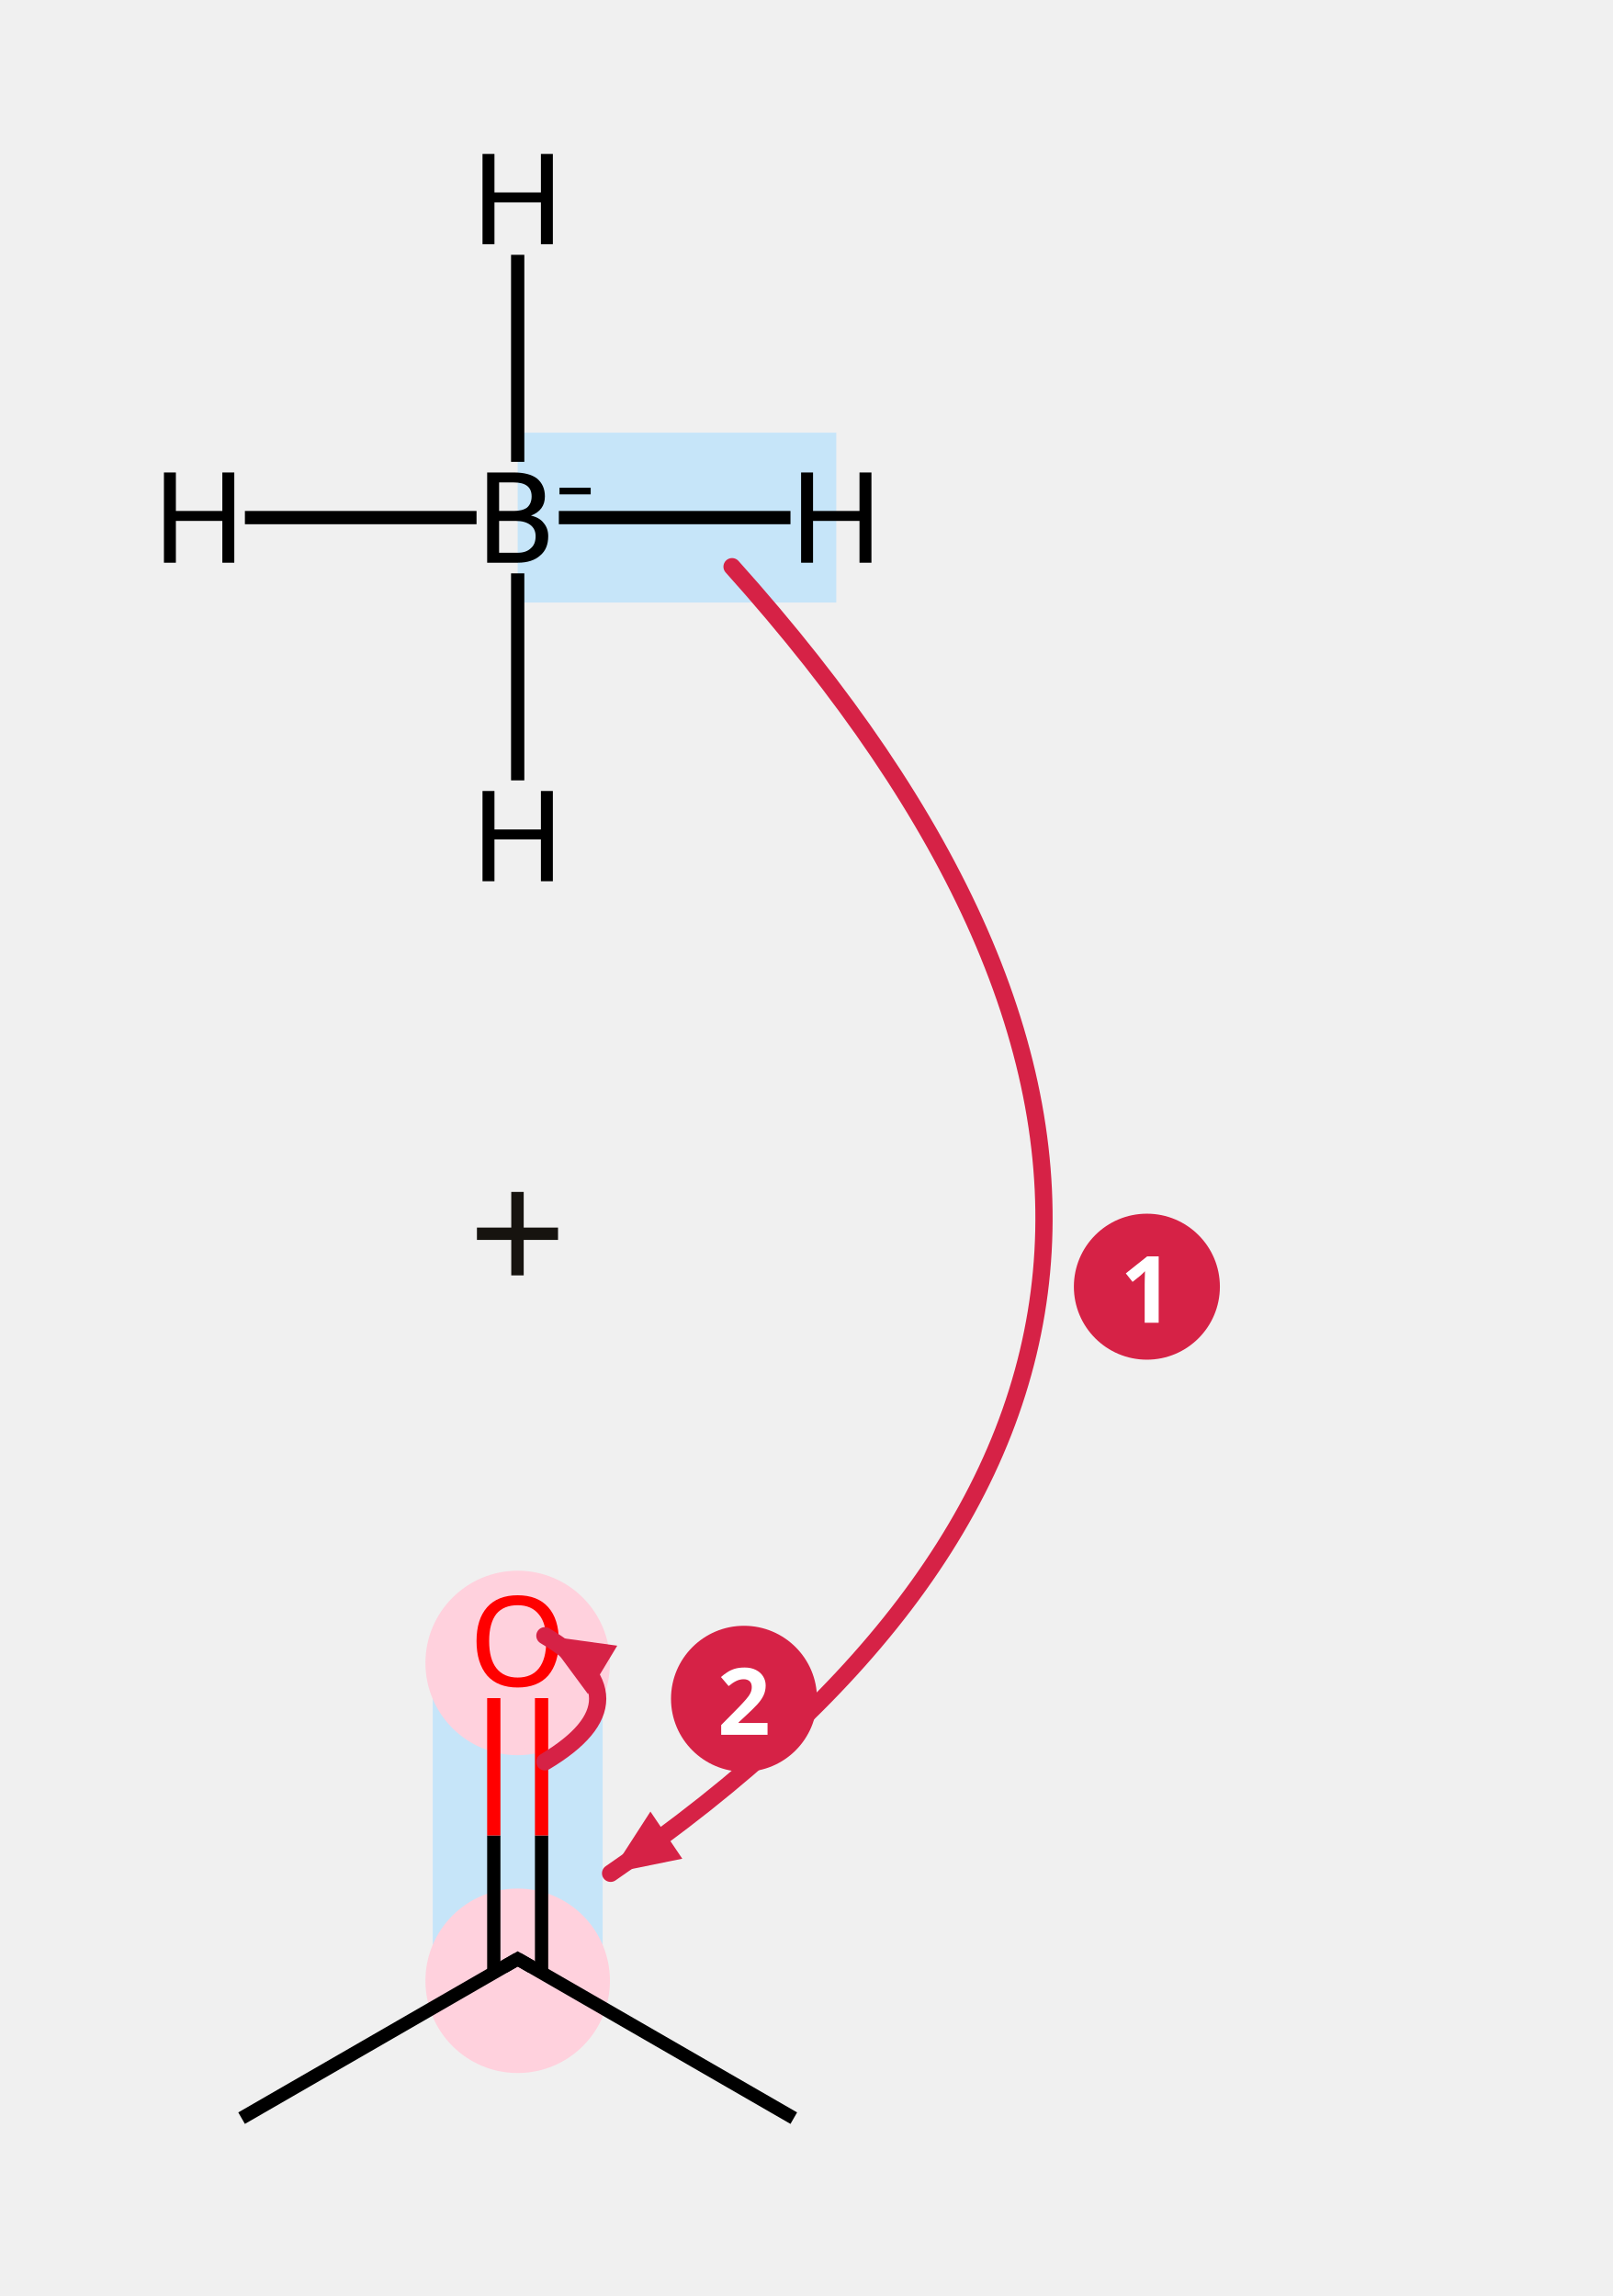
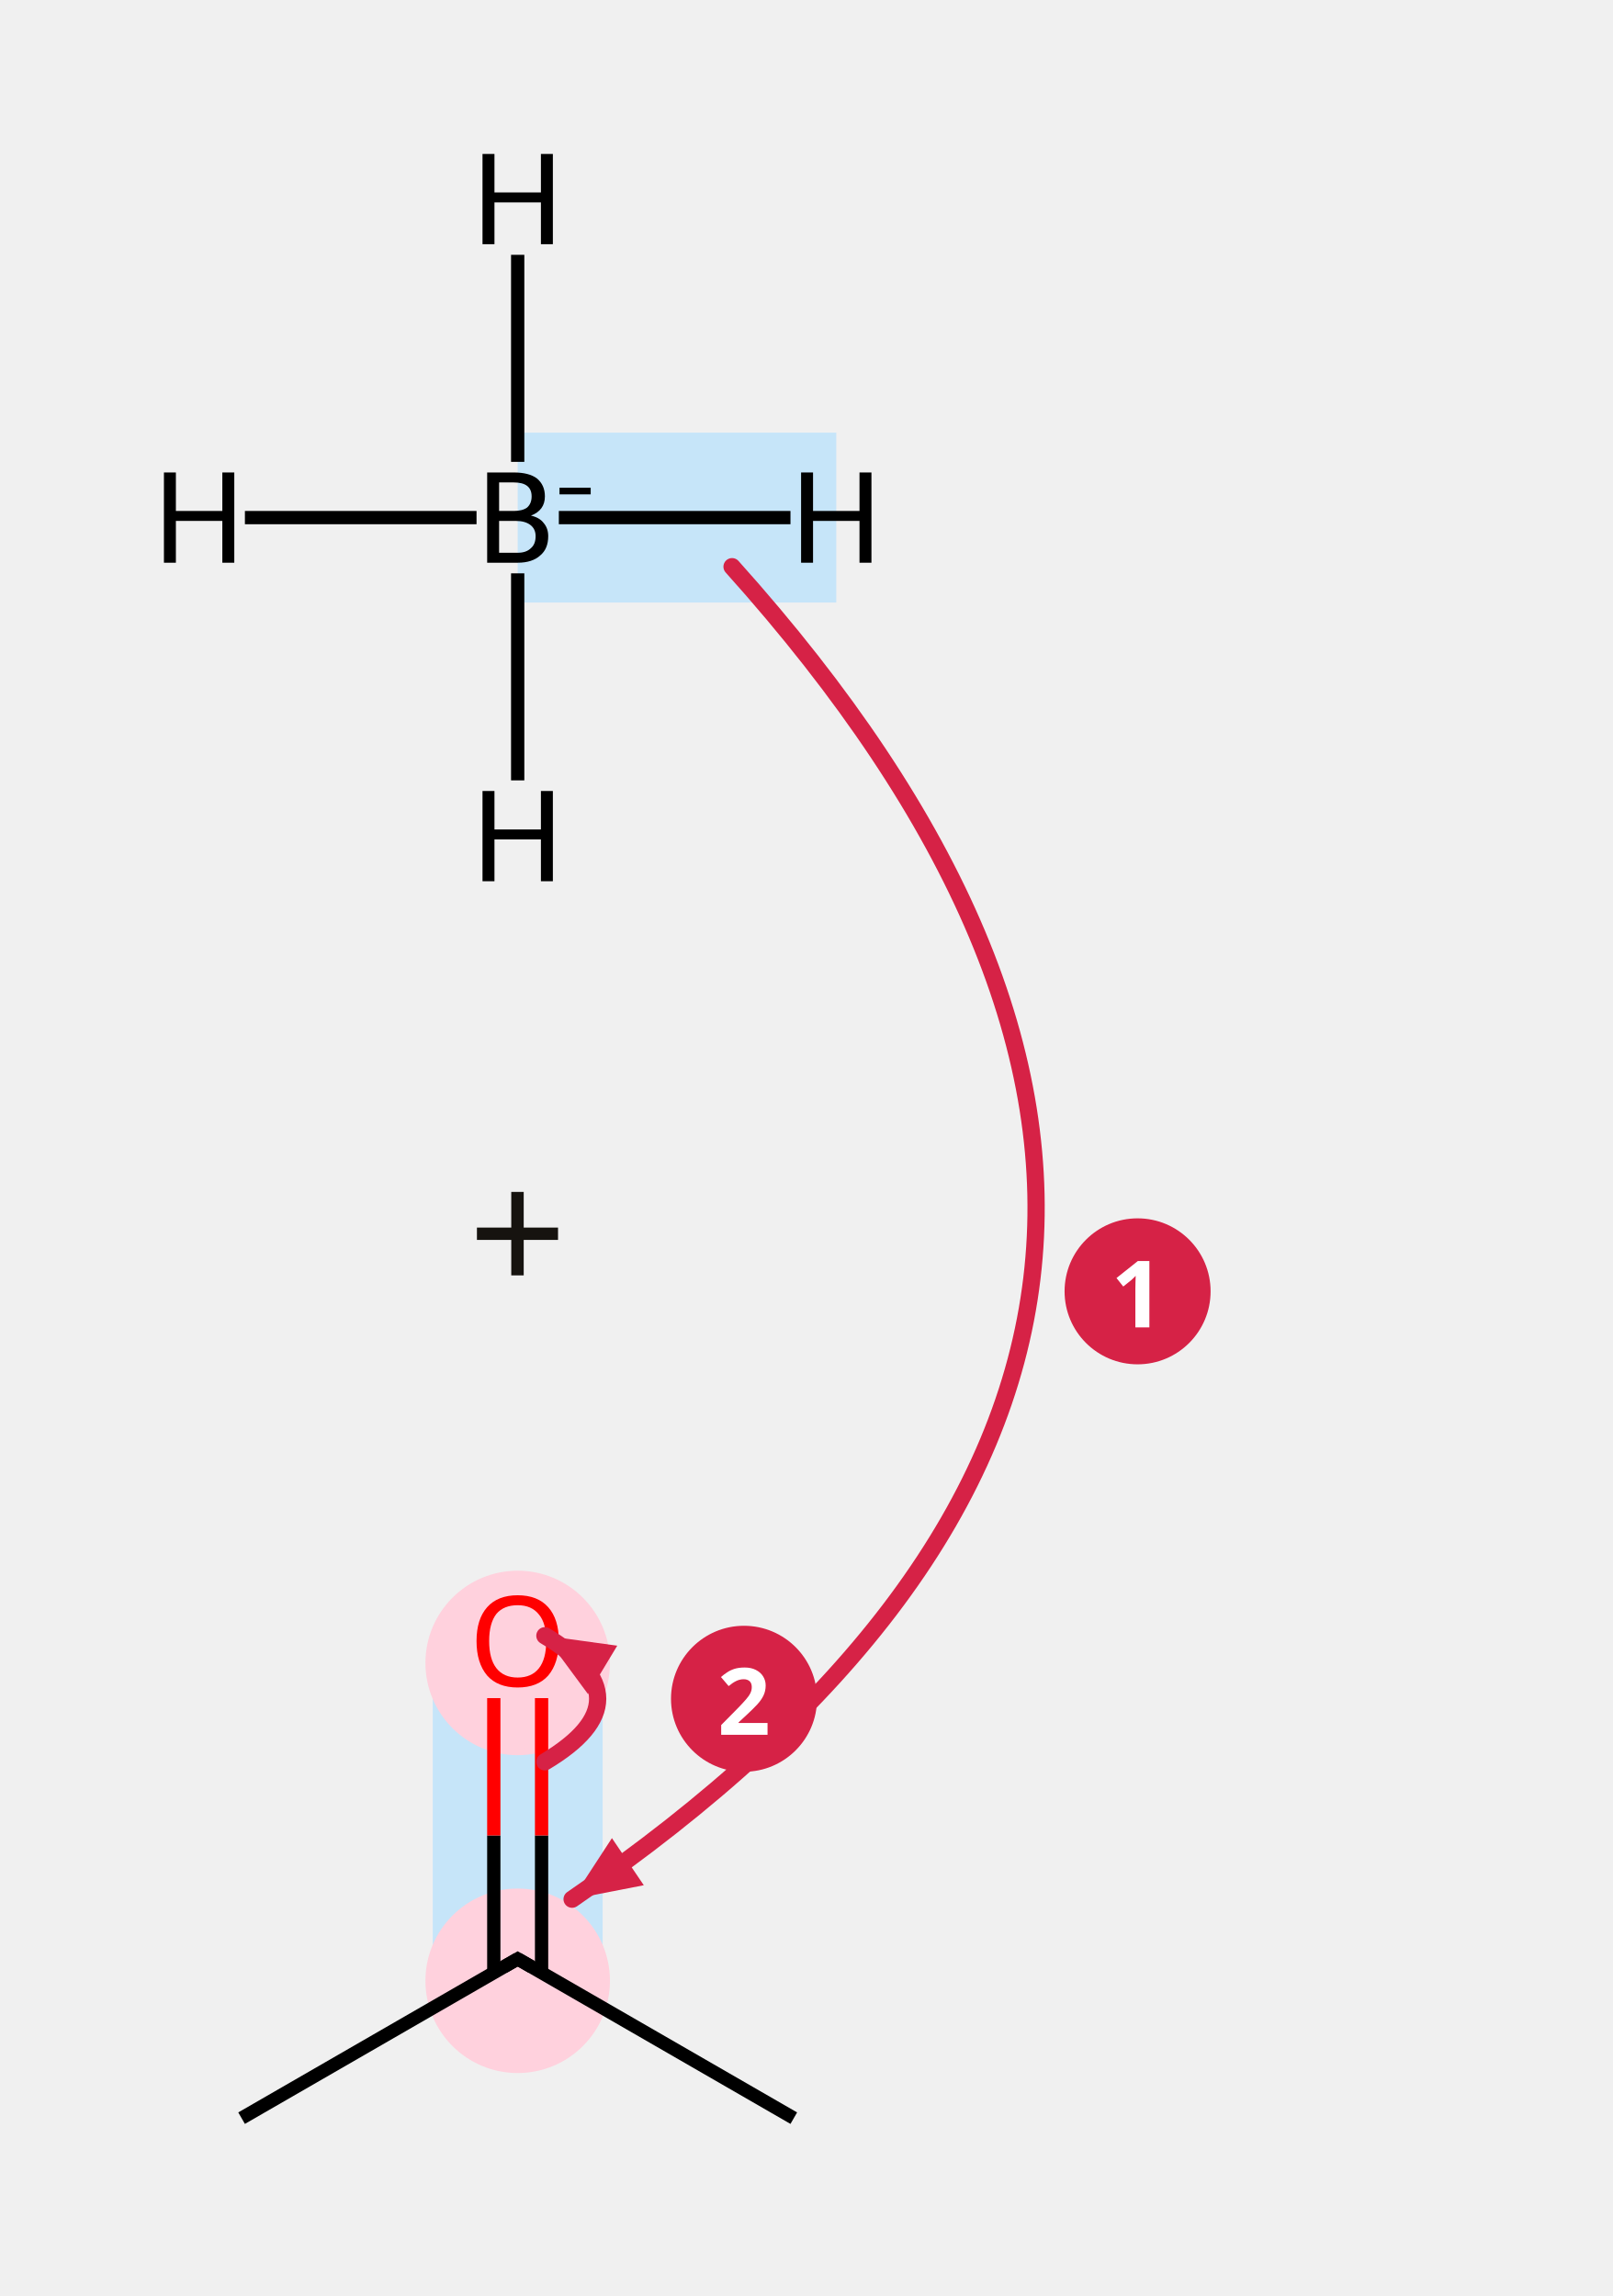
<svg xmlns="http://www.w3.org/2000/svg" version="1.1" width="243px" height="346px" viewBox="0 0 243 346">
  <g transform="translate(-42.0, -32.0)">
    <path class="bond-0 atom-0 atom-1" d="M 120.0,97.2 L 168.0,97.2 L 168.0,122.8 L 120.0,122.8 Z" style="fill:#C6E5F9;fill-rule:evenodd;fill-opacity:1;stroke:#C6E5F9;stroke-width:0.0px;stroke-linecap:butt;stroke-linejoin:miter;stroke-miterlimit:10;stroke-opacity:1;" />
    <path class="bond-0 atom-0 atom-1" d="M 161.1,110.0 L 126.2,110.0" style="fill:none;fill-rule:evenodd;stroke:#000000;stroke-width:2.0px;stroke-linecap:butt;stroke-linejoin:miter;stroke-opacity:1" />
    <path class="bond-1 atom-1 atom-2" d="M 113.8,110.0 L 78.9,110.0" style="fill:none;fill-rule:evenodd;stroke:#000000;stroke-width:2.0px;stroke-linecap:butt;stroke-linejoin:miter;stroke-opacity:1" />
    <path class="bond-2 atom-1 atom-3" d="M 120.0,101.6 L 120.0,70.4" style="fill:none;fill-rule:evenodd;stroke:#000000;stroke-width:2.0px;stroke-linecap:butt;stroke-linejoin:miter;stroke-opacity:1" />
    <path class="bond-3 atom-1 atom-4" d="M 120.0,118.4 L 120.0,149.6" style="fill:none;fill-rule:evenodd;stroke:#000000;stroke-width:2.0px;stroke-linecap:butt;stroke-linejoin:miter;stroke-opacity:1" />
    <path class="atom-0" d="M 162.7 103.2 L 164.5 103.2 L 164.5 109.0 L 171.5 109.0 L 171.5 103.2 L 173.3 103.2 L 173.3 116.8 L 171.5 116.8 L 171.5 110.5 L 164.5 110.5 L 164.5 116.8 L 162.7 116.8 L 162.7 103.2 " fill="#000000" />
    <path class="atom-1" d="M 122.0 109.7 Q 123.3 110.0, 123.9 110.8 Q 124.6 111.6, 124.6 112.8 Q 124.6 114.7, 123.4 115.7 Q 122.2 116.8, 120.0 116.8 L 115.4 116.8 L 115.4 103.2 L 119.4 103.2 Q 121.7 103.2, 122.9 104.1 Q 124.1 105.1, 124.1 106.8 Q 124.1 108.9, 122.0 109.7 M 117.2 104.7 L 117.2 109.0 L 119.4 109.0 Q 120.7 109.0, 121.4 108.5 Q 122.1 107.9, 122.1 106.8 Q 122.1 104.7, 119.4 104.7 L 117.2 104.7 M 120.0 115.3 Q 121.3 115.3, 122.0 114.6 Q 122.7 114.0, 122.7 112.8 Q 122.7 111.7, 121.9 111.1 Q 121.1 110.5, 119.7 110.5 L 117.2 110.5 L 117.2 115.3 L 120.0 115.3 " fill="#000000" />
    <path class="atom-1" d="M 126.3 105.5 L 131.0 105.5 L 131.0 106.5 L 126.3 106.5 L 126.3 105.5 " fill="#000000" />
    <path class="atom-2" d="M 66.7 103.2 L 68.5 103.2 L 68.5 109.0 L 75.5 109.0 L 75.5 103.2 L 77.3 103.2 L 77.3 116.8 L 75.5 116.8 L 75.5 110.5 L 68.5 110.5 L 68.5 116.8 L 66.7 116.8 L 66.7 103.2 " fill="#000000" />
    <path class="atom-3" d="M 114.7 55.2 L 116.5 55.2 L 116.5 61.0 L 123.5 61.0 L 123.5 55.2 L 125.3 55.2 L 125.3 68.8 L 123.5 68.8 L 123.5 62.5 L 116.5 62.5 L 116.5 68.8 L 114.7 68.8 L 114.7 55.2 " fill="#000000" />
    <path class="atom-4" d="M 114.7 151.2 L 116.5 151.2 L 116.5 157.0 L 123.5 157.0 L 123.5 151.2 L 125.3 151.2 L 125.3 164.8 L 123.5 164.8 L 123.5 158.5 L 116.5 158.5 L 116.5 164.8 L 114.7 164.8 L 114.7 151.2 " fill="#000000" />
  </g>
  <g transform="translate(-42.0, 169.8)">
    <path class="bond-1 atom-1 atom-2" d="M 107.2,77.4 L 132.8,77.4 L 132.8,125.4 L 107.2,125.4 Z" style="fill:#C6E5F9;fill-rule:evenodd;fill-opacity:1;stroke:#C6E5F9;stroke-width:0.0px;stroke-linecap:butt;stroke-linejoin:miter;stroke-miterlimit:10;stroke-opacity:1;" />
    <ellipse cx="120.0" cy="128.7" rx="13.4" ry="13.4" class="atom-1" style="fill:#FFD1DD;fill-rule:evenodd;stroke:#FFD1DD;stroke-width:1.0px;stroke-linecap:butt;stroke-linejoin:miter;stroke-opacity:1" />
    <ellipse cx="120.0" cy="80.8" rx="13.4" ry="13.4" class="atom-2" style="fill:#FFD1DD;fill-rule:evenodd;stroke:#FFD1DD;stroke-width:1.0px;stroke-linecap:butt;stroke-linejoin:miter;stroke-opacity:1" />
    <path class="bond-0 atom-0 atom-1" d="M 78.4,149.4 L 120.0,125.4" style="fill:none;fill-rule:evenodd;stroke:#000000;stroke-width:2.0px;stroke-linecap:butt;stroke-linejoin:miter;stroke-opacity:1" />
    <path class="bond-1 atom-1 atom-2" d="M 123.6,127.5 L 123.6,106.8" style="fill:none;fill-rule:evenodd;stroke:#000000;stroke-width:2.0px;stroke-linecap:butt;stroke-linejoin:miter;stroke-opacity:1" />
    <path class="bond-1 atom-1 atom-2" d="M 123.6,106.8 L 123.6,86.1" style="fill:none;fill-rule:evenodd;stroke:#FF0000;stroke-width:2.0px;stroke-linecap:butt;stroke-linejoin:miter;stroke-opacity:1" />
    <path class="bond-1 atom-1 atom-2" d="M 116.4,127.5 L 116.4,106.8" style="fill:none;fill-rule:evenodd;stroke:#000000;stroke-width:2.0px;stroke-linecap:butt;stroke-linejoin:miter;stroke-opacity:1" />
    <path class="bond-1 atom-1 atom-2" d="M 116.4,106.8 L 116.4,86.1" style="fill:none;fill-rule:evenodd;stroke:#FF0000;stroke-width:2.0px;stroke-linecap:butt;stroke-linejoin:miter;stroke-opacity:1" />
    <path class="bond-2 atom-1 atom-3" d="M 120.0,125.4 L 161.6,149.4" style="fill:none;fill-rule:evenodd;stroke:#000000;stroke-width:2.0px;stroke-linecap:butt;stroke-linejoin:miter;stroke-opacity:1" />
    <path d="M 117.9,126.6 L 120.0,125.4 L 122.1,126.6" style="fill:none;stroke:#000000;stroke-width:2.0px;stroke-linecap:butt;stroke-linejoin:miter;stroke-miterlimit:10;stroke-opacity:1;" />
    <path class="atom-2" d="M 113.8 77.5 Q 113.8 74.2, 115.4 72.4 Q 117.0 70.6, 120.0 70.6 Q 123.0 70.6, 124.6 72.4 Q 126.2 74.2, 126.2 77.5 Q 126.2 80.8, 124.6 82.7 Q 123.0 84.5, 120.0 84.5 Q 117.0 84.5, 115.4 82.7 Q 113.8 80.8, 113.8 77.5 M 120.0 83.0 Q 122.1 83.0, 123.2 81.6 Q 124.3 80.2, 124.3 77.5 Q 124.3 74.8, 123.2 73.5 Q 122.1 72.1, 120.0 72.1 Q 117.9 72.1, 116.8 73.4 Q 115.7 74.8, 115.7 77.5 Q 115.7 80.2, 116.8 81.6 Q 117.9 83.0, 120.0 83.0 " fill="#FF0000" />
  </g>
  <text x="78.0" y="185.0" text-anchor="middle" dominant-baseline="central" font-family="Karla, sans-serif" font-size="26" fill="#16130F">+</text>
-   <path d="M 110.3,85.4 Q 212.7,199.5 92.0,282.3" fill="none" stroke="#D62246" stroke-width="2.6" stroke-linecap="round" />
-   <polygon points="92.0,282.3 98.0,273.0 102.8,280.1" fill="#D62246" />
-   <circle cx="172.8" cy="193.9" r="11" fill="#D62246" />
-   <text x="172.8" y="193.9" text-anchor="middle" dominant-baseline="central" font-family="Karla, sans-serif" font-size="14" font-weight="700" fill="#FFFFFF">1</text>
+   <path d="M 110.3,85.4 Q 212.7,199.5 86.2,286.2" fill="none" stroke="#D62246" stroke-width="2.6" stroke-linecap="round" />
+   <polygon points="86.2,286.2 92.2,277.0 97.0,284.1" fill="#D62246" />
+   <circle cx="171.4" cy="194.6" r="11" fill="#D62246" />
+   <text x="171.4" y="194.6" text-anchor="middle" dominant-baseline="central" font-family="Karla, sans-serif" font-size="14" font-weight="700" fill="#FFFFFF">1</text>
  <path d="M 82.1,265.5 Q 98.0,256.0 82.1,246.5" fill="none" stroke="#D62246" stroke-width="2.6" stroke-linecap="round" />
  <polygon points="82.1,246.5 93.0,248.0 88.6,255.3" fill="#D62246" />
  <circle cx="112.1" cy="256.0" r="11" fill="#D62246" />
  <text x="112.1" y="256.0" text-anchor="middle" dominant-baseline="central" font-family="Karla, sans-serif" font-size="14" font-weight="700" fill="#FFFFFF">2</text>
</svg>
